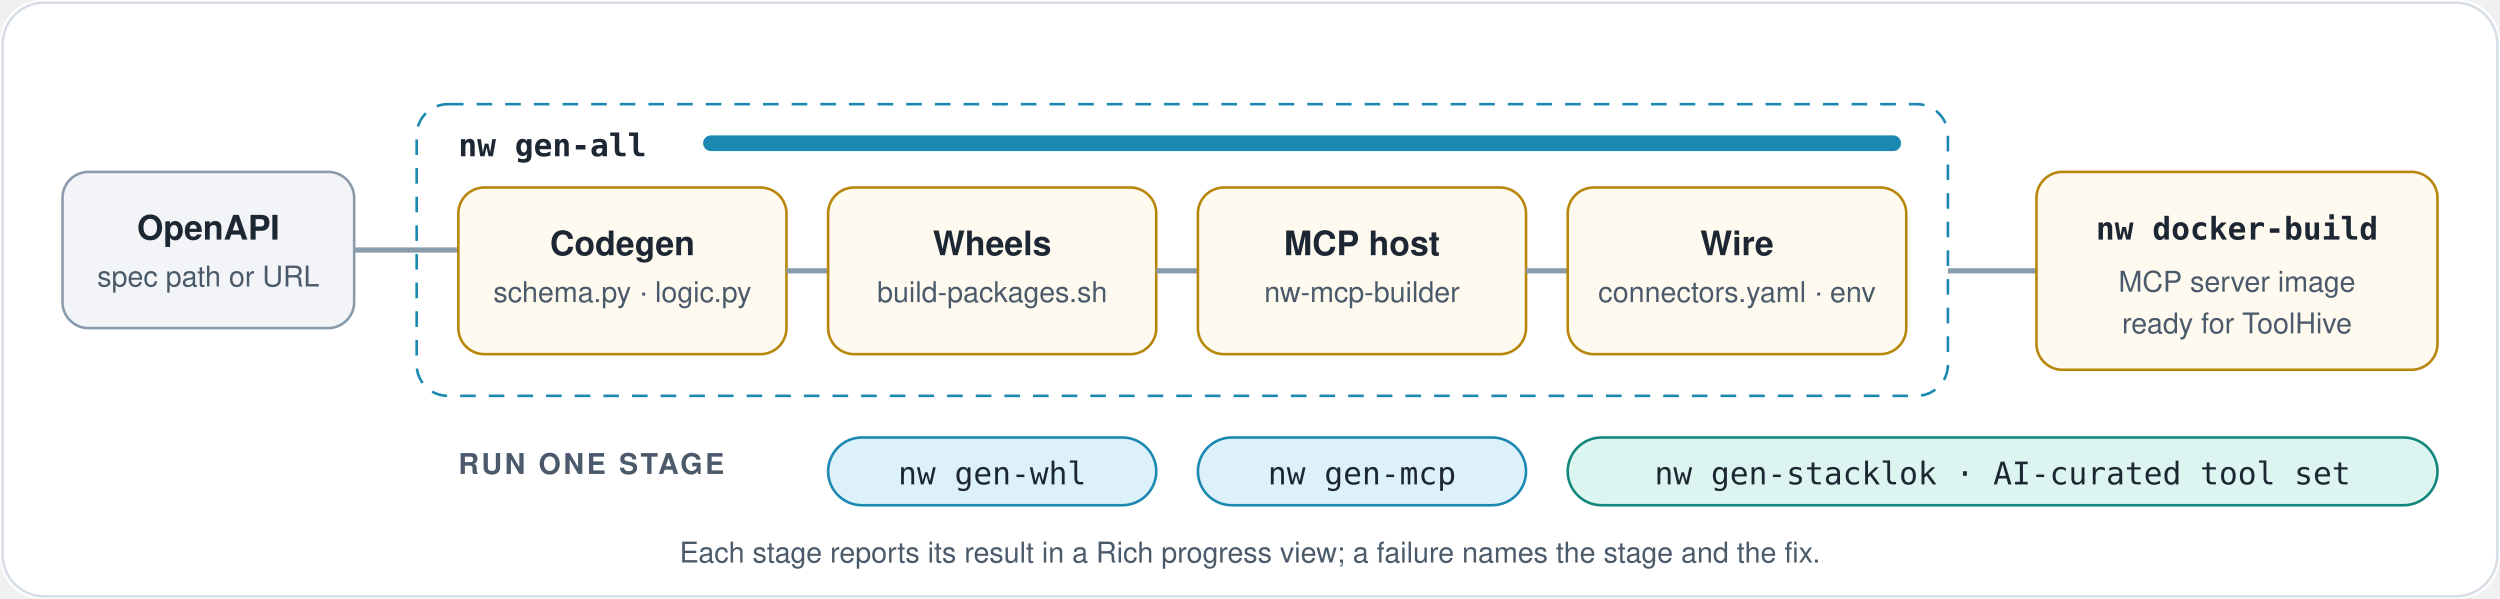
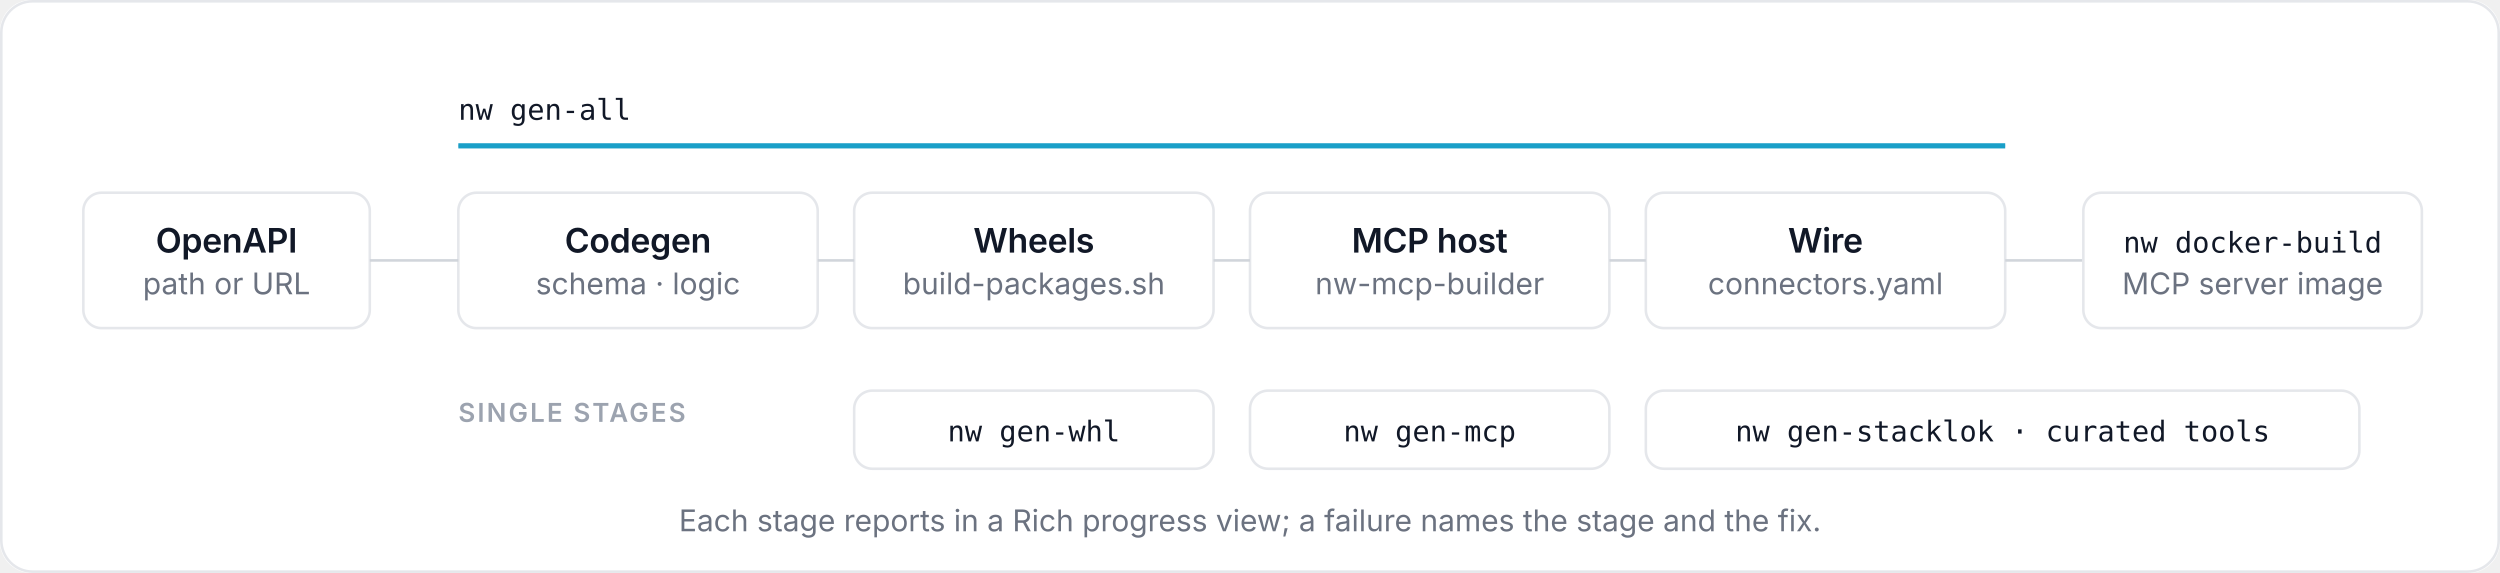
- <svg xmlns="http://www.w3.org/2000/svg" viewBox="0 0 960 230" width="960" height="230" role="img" aria-labelledby="t d">
+ <svg xmlns="http://www.w3.org/2000/svg" viewBox="0 0 960 220" width="960" height="220" role="img" aria-labelledby="t d">
  <style>
-     text { font-family: -apple-system, "Segoe UI", Helvetica, Arial, sans-serif; fill: #1c2733; }
-     .h { font-size: 13px; font-weight: 700; }
-     .s { font-size: 11px; fill: #4a5a6a; }
-     .mono { font-family: ui-monospace, Menlo, Consolas, monospace; font-size: 12px; }
-     .arrow { fill: none; stroke: #8a9bac; stroke-width: 2; }
-     .stage { animation: run 8s linear infinite; }
-     .d1 { animation-delay: 1.2s; } .d2 { animation-delay: 2.4s; } .d3 { animation-delay: 3.6s; } .d4 { animation-delay: 4.8s; }
-     .bar { animation: fill 8s linear infinite; transform-box: fill-box; transform-origin: left; }
-     @keyframes run { 0%,100% { fill: #fffaf0; stroke: #b8860b; } 2%,13% { fill: #fbe3a6; stroke: #b8860b; } 15%,85% { fill: #ddf5f0; stroke: #12867a; } 90% { fill: #fffaf0; stroke: #b8860b; } }
-     @keyframes fill { 0% { transform: scaleX(0); } 75%,90% { transform: scaleX(1); } 100% { transform: scaleX(0); } }
+     text { font-family: Inter, 'SF Pro Text', -apple-system, 'Segoe UI', Roboto, Helvetica, Arial, sans-serif; fill: #111827; }
+     .t { font-size: 13px; font-weight: 600; letter-spacing: -0.01em; }
+     .b { font-size: 11.5px; fill: #6b7280; }
+     .k { font-size: 10px; font-weight: 600; fill: #9ca3af; letter-spacing: 0.08em; }
+     .m { font-family: 'JetBrains Mono', 'SF Mono', ui-monospace, Menlo, Consolas, monospace; font-size: 11px; fill: #6b7280; }
+     .mi { font-family: 'JetBrains Mono', 'SF Mono', ui-monospace, Menlo, Consolas, monospace; font-size: 11px; fill: #111827; }
+     .ln { fill: none; stroke: #d1d5db; stroke-width: 1; }
+     .er { fill: none; stroke: #e01d5a; stroke-width: 1; stroke-opacity: .45; }
+     .dot { offset-rotate: 0deg; animation: travel var(--d, 3s) cubic-bezier(.45,0,.55,1) infinite;
+            animation-delay: var(--w, 0s); opacity: 0; }
+     .hl { opacity: 0; animation: hl var(--d, 6s) ease-in-out infinite; animation-delay: var(--w, 0s); }
+     .in { opacity: 0; animation: fadein var(--d, 8s) ease-out infinite; animation-delay: var(--w, 0s); }
+     @keyframes travel { 0% { offset-distance: 0%; opacity: 0; } 10% { opacity: 1; }
+                         85% { opacity: 1; } 100% { offset-distance: 100%; opacity: 0; } }
+     @keyframes hl { 0%, 22%, 100% { opacity: 0; } 4%, 16% { opacity: 1; } }
+     @keyframes fadein { 0% { opacity: 0; transform: translateY(4px); } 8%, 82% { opacity: 1; transform: none; }
+                         92%, 100% { opacity: 0; } }
+     .bar { transform-box: fill-box; transform-origin: left; animation: grow 8s ease-in-out infinite; }
+     @keyframes grow { 0% { transform: scaleX(0); } 70%, 90% { transform: scaleX(1); } 100% { transform: scaleX(0); } }
+     @media (prefers-reduced-motion: reduce) {
+       .dot, .hl { animation: none; opacity: 0; }
+       .in, .bar { animation: none; opacity: 1; }
+     }
  </style>
-   <rect width="960" height="230" rx="16" fill="#ffffff" />
-   <rect x="1" y="1" width="958" height="228" rx="16" fill="none" stroke="#d8dee6" />
-   <rect x="24" y="66" width="112" height="60" rx="10" fill="#f2f4f7" stroke="#8a9bac" />
-   <text x="80" y="92" class="h" text-anchor="middle">OpenAPI</text>
-   <text x="80" y="110" class="s" text-anchor="middle">spec path or URL</text>
-   <rect x="160" y="40" width="588" height="112" rx="12" fill="none" stroke="#1a88b0" stroke-dasharray="6 5" />
-   <text x="176" y="60" class="mono" font-weight="700" fill="#1a88b0">nw gen-all</text>
-   <rect x="270" y="52" width="460" height="6" rx="3" fill="#e6eef3" />
-   <rect class="bar" x="270" y="52" width="460" height="6" rx="3" fill="#1a88b0" />
-   <path class="arrow" d="M136 96 L 176 96" />
-   <rect class="stage" x="176" y="72" width="126" height="64" rx="10" fill="#fffaf0" stroke="#b8860b" />
-   <text x="239" y="98" class="h" text-anchor="middle">Codegen</text>
-   <text x="239" y="116" class="s" text-anchor="middle">schema.py · logic.py</text>
-   <path class="arrow" d="M302 104 L 318 104" />
-   <rect class="stage d1" x="318" y="72" width="126" height="64" rx="10" fill="#fffaf0" stroke="#b8860b" />
-   <text x="381" y="98" class="h" text-anchor="middle">Wheels</text>
-   <text x="381" y="116" class="s" text-anchor="middle">build-packages.sh</text>
-   <path class="arrow" d="M444 104 L 460 104" />
-   <rect class="stage d2" x="460" y="72" width="126" height="64" rx="10" fill="#fffaf0" stroke="#b8860b" />
-   <text x="523" y="98" class="h" text-anchor="middle">MCP host</text>
-   <text x="523" y="116" class="s" text-anchor="middle">nw-mcp-builder</text>
-   <path class="arrow" d="M586 104 L 602 104" />
-   <rect class="stage d3" x="602" y="72" width="130" height="64" rx="10" fill="#fffaf0" stroke="#b8860b" />
-   <text x="667" y="98" class="h" text-anchor="middle">Wire</text>
-   <text x="667" y="116" class="s" text-anchor="middle">connectors.yaml · env</text>
-   <path class="arrow" d="M748 104 L 782 104" />
-   <rect class="stage d4" x="782" y="66" width="154" height="76" rx="10" fill="#fffaf0" stroke="#b8860b" />
-   <text x="859" y="92" class="mono" font-weight="700" text-anchor="middle">nw docker-build</text>
-   <text x="859" y="112" class="s" text-anchor="middle">MCP server image</text>
-   <text x="859" y="128" class="s" text-anchor="middle">ready for ToolHive</text>
-   <text x="176" y="182" class="s" font-weight="700" letter-spacing="1">RUN ONE STAGE</text>
-   <rect x="318" y="168" width="126" height="26" rx="13" fill="#ddf1fb" stroke="#1a88b0" />
-   <text x="381" y="186" class="mono" text-anchor="middle" fill="#0d2f3d">nw gen-whl</text>
-   <rect x="460" y="168" width="126" height="26" rx="13" fill="#ddf1fb" stroke="#1a88b0" />
-   <text x="523" y="186" class="mono" text-anchor="middle" fill="#0d2f3d">nw gen-mcp</text>
-   <rect x="602" y="168" width="334" height="26" rx="13" fill="#ddf5f0" stroke="#12867a" />
-   <text x="769" y="186" class="mono" text-anchor="middle" fill="#0b2f2a">nw gen-stacklok · AI-curated tool set</text>
-   <text x="480" y="216" class="s" text-anchor="middle">Each stage reports its result in a Rich progress view; a failure names the stage and the fix.</text>
+   <rect width="960" height="220" rx="12" fill="#ffffff" />
+   <rect x=".5" y=".5" width="959" height="219" rx="12" fill="none" stroke="#e5e7eb" />
+   <rect x="32" y="74" width="110" height="52" rx="7" fill="#ffffff" stroke="#e5e7eb" />
+   <text x="87.0" y="97.0" class="t" text-anchor="middle">OpenAPI</text>
+   <text x="87.0" y="113.0" class="b" text-anchor="middle">path or URL</text>
+   <text x="176" y="46" class="mi" text-anchor="start">nw gen-all</text>
+   <path class="ln" d="M176 56 L 770 56" />
+   <rect class="bar" x="176" y="55" width="594" height="2" fill="#1a9fc8" />
+   <rect x="176" y="74" width="138" height="52" rx="7" fill="#ffffff" stroke="#e5e7eb" />
+   <g class="hl" style="--d: 8s; --w: 0.2s">
+     <rect x="176" y="74" width="138" height="52" rx="7" fill="#e8f6fb" stroke="#1a9fc8" stroke-opacity=".5" />
+   </g>
+   <text x="245" y="97" class="t" text-anchor="middle">Codegen</text>
+   <text x="245" y="113" class="b" text-anchor="middle">schema · logic</text>
+   <rect x="328" y="74" width="138" height="52" rx="7" fill="#ffffff" stroke="#e5e7eb" />
+   <g class="hl" style="--d: 8s; --w: 1.6s">
+     <rect x="328" y="74" width="138" height="52" rx="7" fill="#e8f6fb" stroke="#1a9fc8" stroke-opacity=".5" />
+   </g>
+   <text x="397" y="97" class="t" text-anchor="middle">Wheels</text>
+   <text x="397" y="113" class="b" text-anchor="middle">build-packages.sh</text>
+   <rect x="480" y="74" width="138" height="52" rx="7" fill="#ffffff" stroke="#e5e7eb" />
+   <g class="hl" style="--d: 8s; --w: 3.0s">
+     <rect x="480" y="74" width="138" height="52" rx="7" fill="#e8f6fb" stroke="#1a9fc8" stroke-opacity=".5" />
+   </g>
+   <text x="549" y="97" class="t" text-anchor="middle">MCP host</text>
+   <text x="549" y="113" class="b" text-anchor="middle">nw-mcp-builder</text>
+   <rect x="632" y="74" width="138" height="52" rx="7" fill="#ffffff" stroke="#e5e7eb" />
+   <g class="hl" style="--d: 8s; --w: 4.4s">
+     <rect x="632" y="74" width="138" height="52" rx="7" fill="#e8f6fb" stroke="#1a9fc8" stroke-opacity=".5" />
+   </g>
+   <text x="701" y="97" class="t" text-anchor="middle">Wire</text>
+   <text x="701" y="113" class="b" text-anchor="middle">connectors.yaml</text>
+   <path class="ln" d="M142 100 L 176 100" />
+   <path class="ln" d="M314 100 L 328 100" />
+   <path class="ln" d="M466 100 L 480 100" />
+   <path class="ln" d="M618 100 L 632 100" />
+   <path class="ln" d="M770 100 L 800 100" />
+   <rect x="800" y="74" width="130" height="52" rx="7" fill="#ffffff" stroke="#e5e7eb" />
+   <text x="865.0" y="97.0" class="mi" text-anchor="middle">nw docker-build</text>
+   <text x="865.0" y="113.0" class="b" text-anchor="middle">MCP server image</text>
+   <text x="176" y="162" class="k" text-anchor="start">SINGLE STAGES</text>
+   <rect x="328" y="150" width="138" height="30" rx="7" fill="#ffffff" stroke="#e5e7eb" />
+   <text x="397.0" y="169.5" class="mi" text-anchor="middle">nw gen-whl</text>
+   <rect x="480" y="150" width="138" height="30" rx="7" fill="#ffffff" stroke="#e5e7eb" />
+   <text x="549.0" y="169.5" class="mi" text-anchor="middle">nw gen-mcp</text>
+   <rect x="632" y="150" width="274" height="30" rx="7" fill="#ffffff" stroke="#e5e7eb" />
+   <text x="769.0" y="169.5" class="mi" text-anchor="middle">nw gen-stacklok · curated tools</text>
+   <text x="480" y="204" class="b" text-anchor="middle">Each stage reports in a Rich progress view; a failure names the stage and the fix.</text>
</svg>
